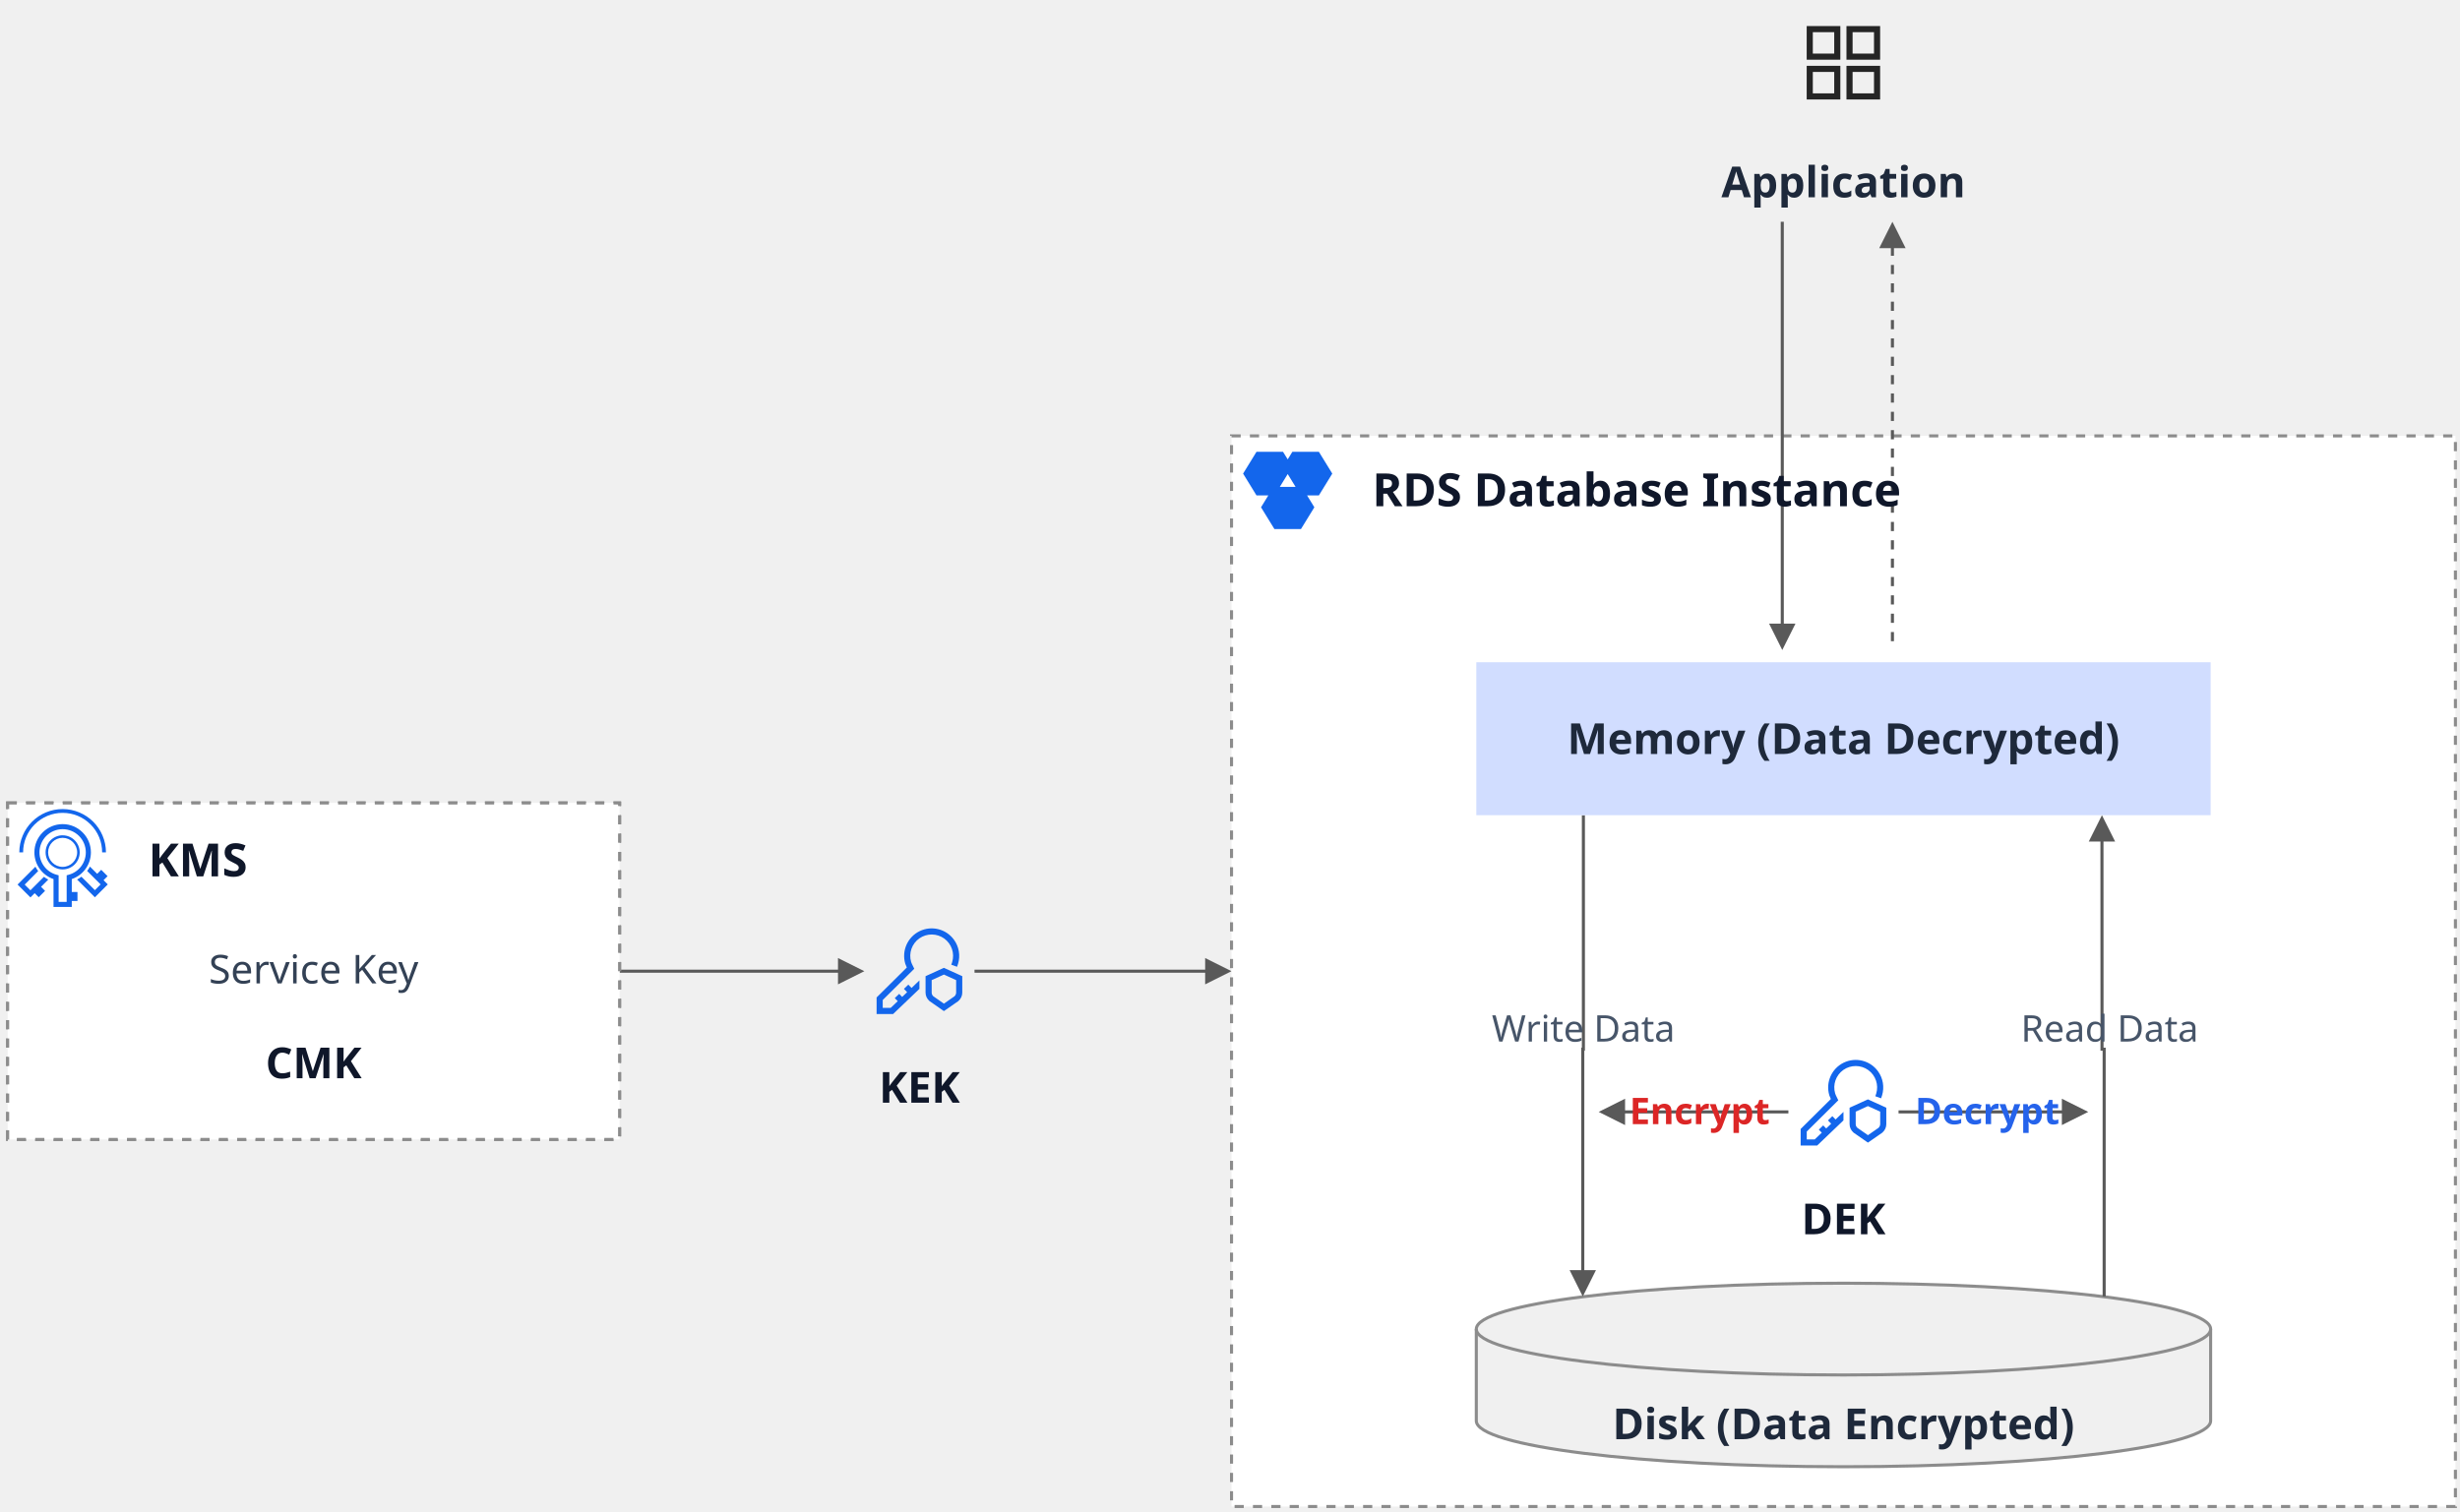
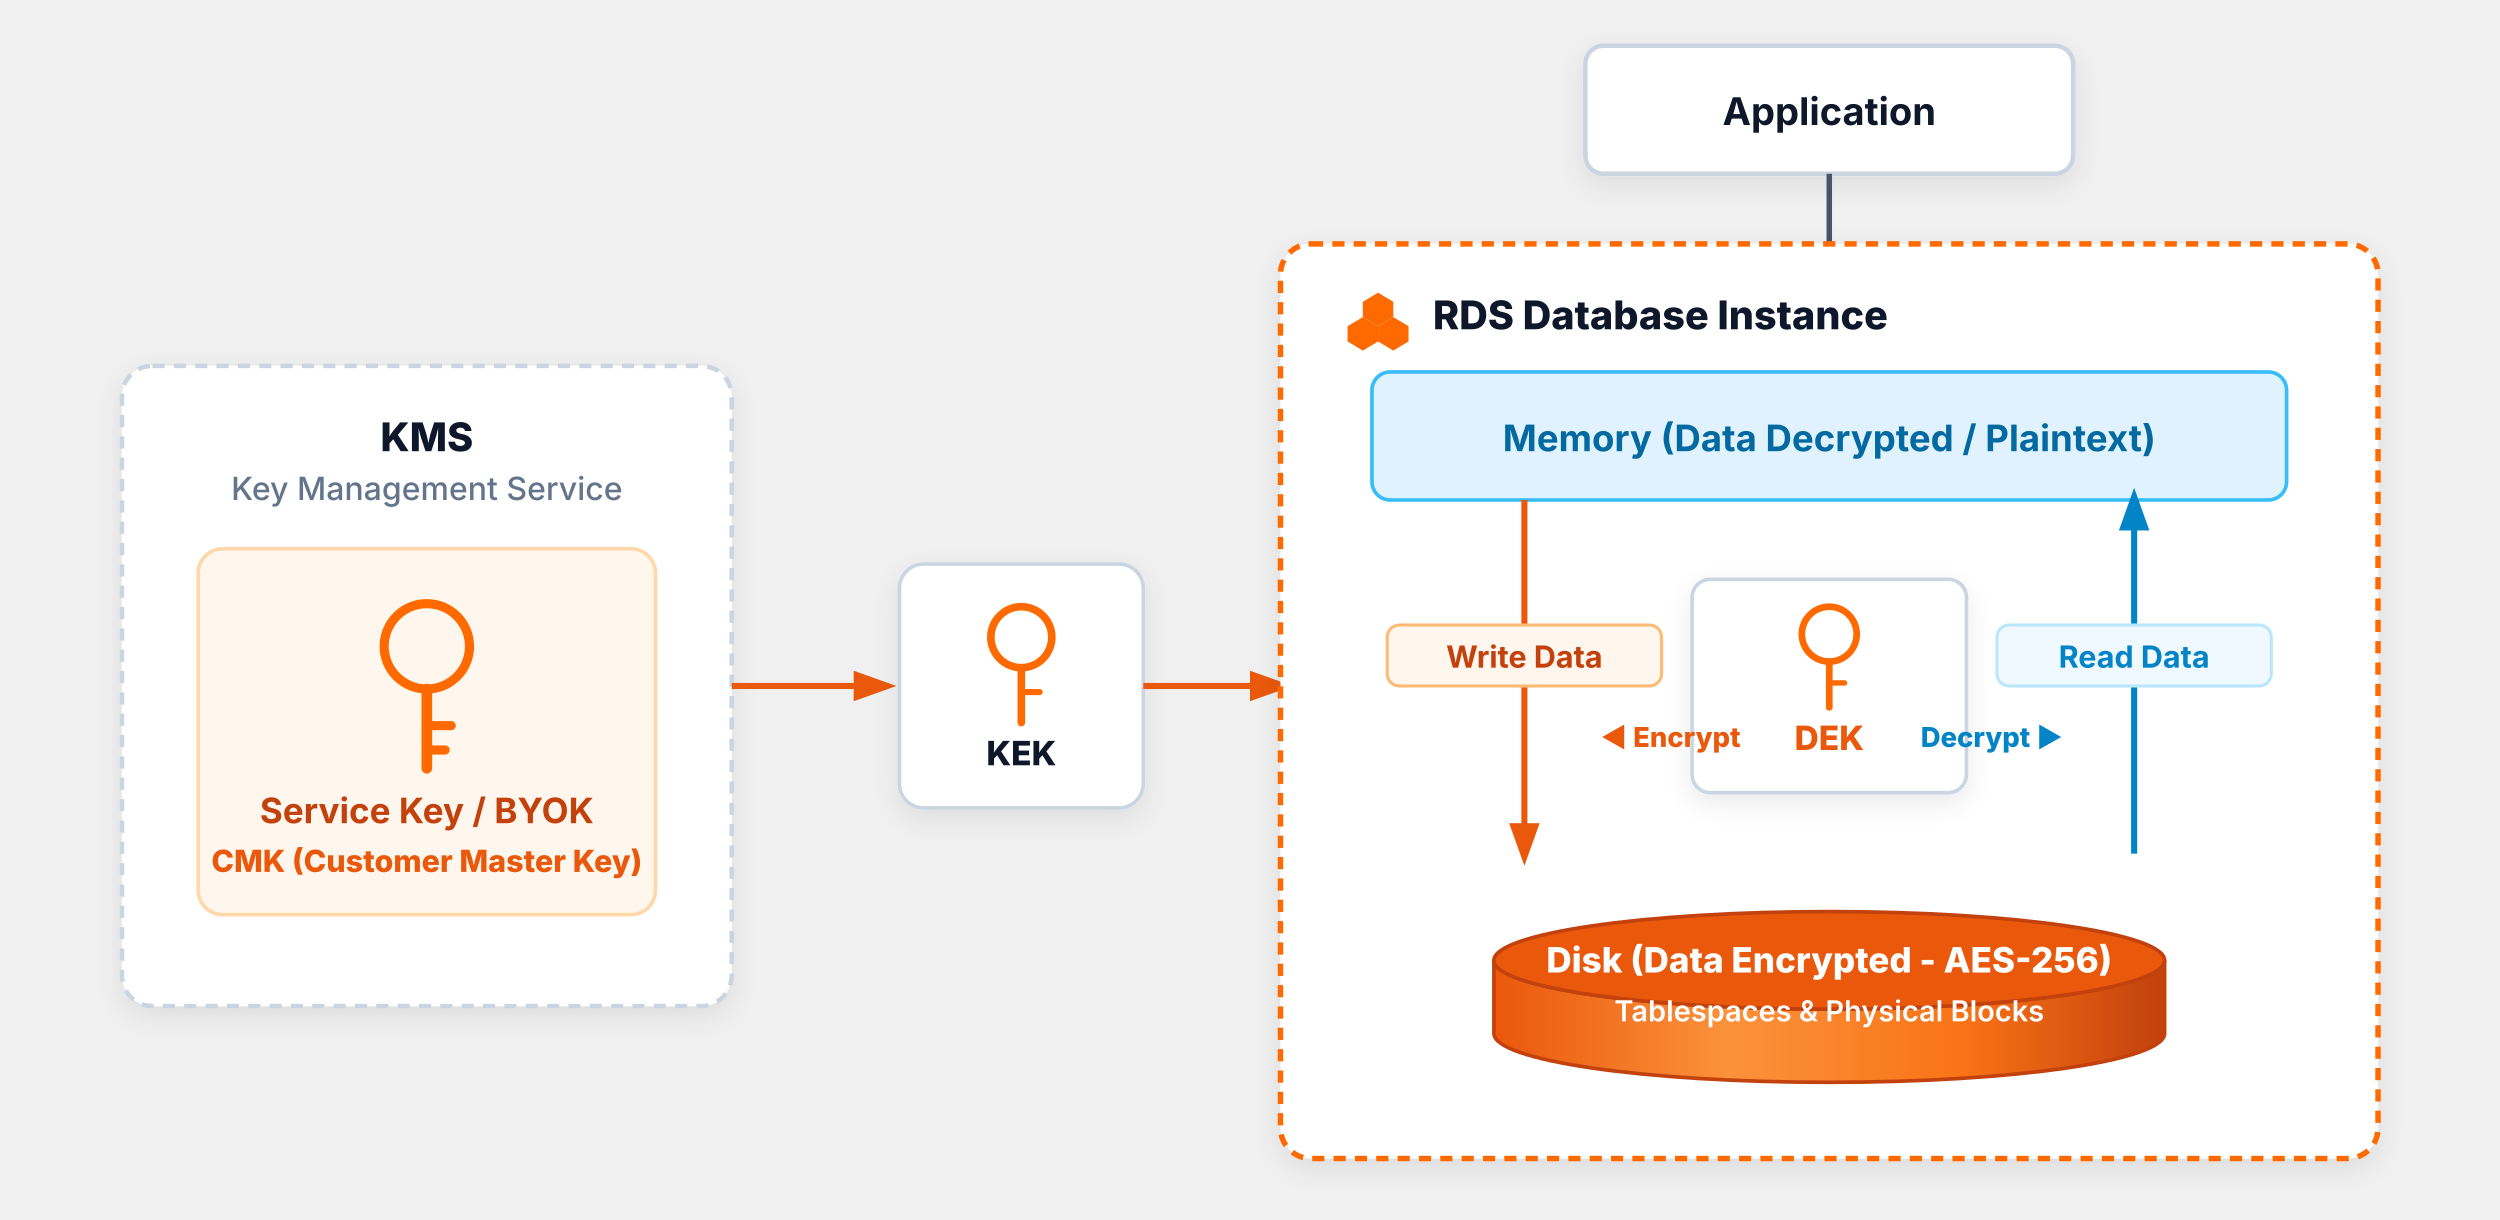
- <svg xmlns="http://www.w3.org/2000/svg" version="1.1" data-width="804" data-height="494" class="icms-hetu-svg" width="804" height="494">
-   <defs />
-   <g transform="translate(0.5,0.5)">
-     <path d="M 202 317 L 273.88 317" fill="none" stroke="#595959" stroke-miterlimit="10" pointer-events="none" />
-     <path d="M 280.88 317 L 273.88 320.5 L 273.88 313.5 Z" fill="#595959" stroke="#595959" stroke-miterlimit="10" pointer-events="none" />
-     <path d="M 393.88 317 L 318 317" fill="none" stroke="#595959" stroke-miterlimit="10" pointer-events="none" />
-     <path d="M 400.88 317 L 393.88 320.5 L 393.88 313.5 Z" fill="#595959" stroke="#595959" stroke-miterlimit="10" pointer-events="none" />
-     <rect x="402" y="142" width="400" height="350" fill="#ffffff" stroke="#8c8c8c" stroke-dasharray="3 3" pointer-events="none" />
-     <rect x="584" y="2" width="36" height="36" fill-opacity="0" fill="#ffffff" stroke="none" pointer-events="none" />
-     <rect x="584" y="2" width="0" height="0" fill="none" stroke="#000000" stroke-width="2" pointer-events="none" />
-     <path d="M 598.98 10.02 L 598.98 17.02 L 591.98 17.02 L 591.98 10.02 Z M 600.98 8.02 L 589.98 8.02 L 589.98 19.02 L 600.98 19.02 Z M 598.98 23.02 L 598.98 30.02 L 591.98 30.02 L 591.98 23.02 Z M 600.98 21.02 L 589.98 21.02 L 589.98 32.02 L 600.98 32.02 Z M 611.98 23.02 L 611.98 30.02 L 604.98 30.02 L 604.98 23.02 Z M 613.98 21.02 L 602.98 21.02 L 602.98 32.02 L 613.98 32.02 Z M 611.98 10.02 L 611.98 17.02 L 604.98 17.02 L 604.98 10.02 Z M 613.98 8.02 L 602.98 8.02 L 602.98 19.02 L 613.98 19.02 Z" fill="#252525" stroke="none" pointer-events="none" />
-     <g>
-       <text x="602" y="64" fill="#1e293b" font-family="Segoe UI, -apple-system, sans-serif" font-size="14px" font-weight="600" text-anchor="middle">Application</text>
+ <svg xmlns="http://www.w3.org/2000/svg" viewBox="0 0 820 400" width="100%" height="100%">
+   <defs>
+     <filter id="tde-shadow" x="-5%" y="-4%" width="110%" height="110%" filterUnits="userSpaceOnUse">
+       <feDropShadow dx="0" dy="3" stdDeviation="4" flood-color="#0f172a" flood-opacity="0.08" />
+     </filter>
+     <marker id="tde-arr" markerWidth="7" markerHeight="7" refX="5" refY="3.5" orient="auto">
+       <polygon points="0 1, 7 3.5, 0 6" fill="#475569" />
+     </marker>
+     <marker id="tde-blue-arr" markerWidth="7" markerHeight="7" refX="5" refY="3.5" orient="auto">
+       <polygon points="0 1, 7 3.5, 0 6" fill="#0284c7" />
+     </marker>
+     <marker id="tde-orange-arr" markerWidth="7" markerHeight="7" refX="5" refY="3.5" orient="auto">
+       <polygon points="0 1, 7 3.5, 0 6" fill="#ea580c" />
+     </marker>
+     <linearGradient id="tde-disk-grad" x1="0%" y1="0%" x2="100%" y2="0%">
+       <stop offset="0%" stop-color="#ea580c" />
+       <stop offset="35%" stop-color="#fb923c" />
+       <stop offset="70%" stop-color="#f97316" />
+       <stop offset="100%" stop-color="#c2410c" />
+     </linearGradient>
+   </defs>
+   <g transform="translate(520, 15)">
+     <rect width="160" height="42" rx="6" fill="#ffffff" stroke="#cbd5e1" stroke-width="1.5" filter="url(#tde-shadow)" />
+     <text x="80" y="26" text-anchor="middle" font-family="system-ui, -apple-system, sans-serif" font-size="12.5" font-weight="700" fill="#0f172a">Application</text>
+   </g>
+   <path d="M 600 57 L 600 95" stroke="#475569" stroke-width="1.8" marker-end="url(#tde-arr)" />
+   <g transform="translate(40, 120)">
+     <rect width="200" height="210" rx="10" fill="#ffffff" stroke="#cbd5e1" stroke-dasharray="4 3" stroke-width="1.5" filter="url(#tde-shadow)" />
+     <text x="100" y="28" text-anchor="middle" font-family="system-ui, -apple-system, sans-serif" font-size="13" font-weight="800" fill="#0f172a">KMS</text>
+     <text x="100" y="44" text-anchor="middle" font-family="system-ui, -apple-system, sans-serif" font-size="10.5" font-weight="500" fill="#64748b">Key Management Service</text>
+     <g transform="translate(25, 60)">
+       <rect width="150" height="120" rx="8" fill="#fff7ed" stroke="#fed7aa" stroke-width="1.2" />
+       <g transform="translate(75, 32)">
+         <circle cx="0" cy="0" r="14" fill="none" stroke="#ff6a00" stroke-width="3" />
+         <line x1="0" y1="14" x2="0" y2="40" stroke="#ff6a00" stroke-width="3.5" stroke-linecap="round" />
+         <line x1="0" y1="26" x2="8" y2="26" stroke="#ff6a00" stroke-width="3" stroke-linecap="round" />
+         <line x1="0" y1="34" x2="6" y2="34" stroke="#ff6a00" stroke-width="3" stroke-linecap="round" />
+       </g>
+       <text x="75" y="90" text-anchor="middle" font-family="system-ui, -apple-system, sans-serif" font-size="11.5" font-weight="700" fill="#c2410c">Service Key / BYOK</text>
+       <text x="75" y="106" text-anchor="middle" font-family="system-ui, -apple-system, sans-serif" font-size="10" font-weight="800" fill="#ea580c">CMK (Customer Master Key)</text>
    </g>
-     <path d="M 482 434 C 482 425.72 535.73 419 602 419 C 633.83 419 664.35 420.58 686.85 423.39 C 709.36 426.21 722 430.02 722 434 L 722 464 C 722 472.28 668.27 479 602 479 C 535.73 479 482 472.28 482 464 Z" fill="#f0f0f0" stroke="#8c8c8c" stroke-miterlimit="10" pointer-events="none" />
-     <path d="M 722 434 C 722 442.28 668.27 449 602 449 C 535.73 449 482 442.28 482 434" fill="none" stroke="#8c8c8c" stroke-miterlimit="10" pointer-events="none" />
-     <g>
-       <text x="602" y="470" fill="#1e293b" font-family="Segoe UI, -apple-system, sans-serif" font-size="14px" font-weight="600" text-anchor="middle">Disk (Data Encrypted)</text>
+   </g>
+   <path d="M 240 225 L 290 225" stroke="#ea580c" stroke-width="2" marker-end="url(#tde-orange-arr)" />
+   <g transform="translate(295, 185)">
+     <rect width="80" height="80" rx="8" fill="#ffffff" stroke="#cbd5e1" stroke-width="1.2" filter="url(#tde-shadow)" />
+     <g transform="translate(40, 24)">
+       <circle cx="0" cy="0" r="10" fill="none" stroke="#ff6a00" stroke-width="2.5" />
+       <line x1="0" y1="10" x2="0" y2="28" stroke="#ff6a00" stroke-width="2.5" stroke-linecap="round" />
+       <line x1="0" y1="18" x2="6" y2="18" stroke="#ff6a00" stroke-width="2" stroke-linecap="round" />
    </g>
-     <path d="M 686.48 274.12 L 686.5 342.5 L 687.2 342.5 L 687.2 423.35" fill="none" stroke="#595959" stroke-miterlimit="10" pointer-events="none" />
-     <path d="M 686.48 267.12 L 689.98 274.12 L 682.98 274.12 Z" fill="#595959" stroke="#595959" stroke-miterlimit="10" pointer-events="none" />
-     <g>
-       <text x="689" y="340" fill="#475569" font-family="Segoe UI, -apple-system, sans-serif" font-size="12px" font-weight="500" text-anchor="middle">Read Data</text>
+     <text x="40" y="66" text-anchor="middle" font-family="system-ui, -apple-system, sans-serif" font-size="11" font-weight="800" fill="#0f172a">KEK</text>
+   </g>
+   <path d="M 375 225 L 420 225" stroke="#ea580c" stroke-width="2" marker-end="url(#tde-orange-arr)" />
+   <g transform="translate(420, 80)">
+     <rect width="360" height="300" rx="10" fill="#ffffff" stroke="#ff6a00" stroke-dasharray="4 3" stroke-width="1.8" filter="url(#tde-shadow)" />
+     <g transform="translate(24, 16)">
+       <polygon points="8,0 13,3 13,8 8,11 3,8 3,3" fill="#ff6a00" />
+       <polygon points="3,8 8,11 8,16 3,19 -2,16 -2,11" fill="#ff6a00" />
+       <polygon points="13,8 18,11 18,16 13,19 8,16 8,11" fill="#ff6a00" />
    </g>
-     <path d="M 517 266 L 517 342.5 L 516.8 342.5 L 516.8 415.23" fill="none" stroke="#595959" stroke-miterlimit="10" pointer-events="none" />
-     <path d="M 516.8 422.23 L 513.3 415.23 L 520.3 415.23 Z" fill="#595959" stroke="#595959" stroke-miterlimit="10" pointer-events="none" />
-     <g>
-       <text x="517" y="340" fill="#475569" font-family="Segoe UI, -apple-system, sans-serif" font-size="12px" font-weight="500" text-anchor="middle">Write Data</text>
+     <text x="50" y="28" font-family="system-ui, -apple-system, sans-serif" font-size="13" font-weight="800" fill="#0f172a">RDS Database Instance</text>
+     <g transform="translate(30, 42)">
+       <rect width="300" height="42" rx="6" fill="#e0f2fe" stroke="#38bdf8" stroke-width="1.2" />
+       <text x="150" y="26" text-anchor="middle" font-family="system-ui, -apple-system, sans-serif" font-size="12" font-weight="700" fill="#0369a1">Memory (Data Decrypted / Plaintext)</text>
    </g>
-     <rect x="482" y="216" width="240" height="50" fill="#d1ddff" stroke="none" pointer-events="none" />
-     <g>
-       <text x="602" y="246" fill="#1e293b" font-family="Segoe UI, -apple-system, sans-serif" font-size="14px" font-weight="600" text-anchor="middle">Memory (Data Decrypted)</text>
+     <path d="M 80 84 L 80 200" stroke="#ea580c" stroke-width="2" marker-end="url(#tde-orange-arr)" />
+     <rect x="35" y="125" width="90" height="20" rx="4" fill="#fff7ed" stroke="#fdba74" stroke-width="1" />
+     <text x="80" y="139" text-anchor="middle" font-family="system-ui, -apple-system, sans-serif" font-size="10" font-weight="700" fill="#c2410c">Write Data</text>
+     <path d="M 280 200 L 280 84" stroke="#0284c7" stroke-width="2" marker-end="url(#tde-blue-arr)" />
+     <rect x="235" y="125" width="90" height="20" rx="4" fill="#f0f9ff" stroke="#bae6fd" stroke-width="1" />
+     <text x="280" y="139" text-anchor="middle" font-family="system-ui, -apple-system, sans-serif" font-size="10" font-weight="700" fill="#0284c7">Read Data</text>
+     <g transform="translate(135, 110)">
+       <rect width="90" height="70" rx="6" fill="#ffffff" stroke="#cbd5e1" stroke-width="1.2" filter="url(#tde-shadow)" />
+       <g transform="translate(45, 18)">
+         <circle cx="0" cy="0" r="9" fill="none" stroke="#ff6a00" stroke-width="2.2" />
+         <line x1="0" y1="9" x2="0" y2="24" stroke="#ff6a00" stroke-width="2.2" stroke-linecap="round" />
+         <line x1="0" y1="16" x2="5" y2="16" stroke="#ff6a00" stroke-width="1.8" stroke-linecap="round" />
+       </g>
+       <text x="45" y="56" text-anchor="middle" font-family="system-ui, -apple-system, sans-serif" font-size="11" font-weight="800" fill="#ea580c">DEK</text>
    </g>
-     <path d="M 582 72 L 582 203.88" fill="none" stroke="#595959" stroke-miterlimit="10" pointer-events="none" />
-     <path d="M 582 210.88 L 578.5 203.88 L 585.5 203.88 Z" fill="#595959" stroke="#595959" stroke-miterlimit="10" pointer-events="none" />
-     <path d="M 618 80.12 L 618 212" fill="none" stroke="#595959" stroke-miterlimit="10" stroke-dasharray="3 3" pointer-events="none" />
-     <path d="M 618 73.12 L 621.5 80.12 L 614.5 80.12 Z" fill="#595959" stroke="#595959" stroke-miterlimit="10" pointer-events="none" />
-     <rect x="402" y="142" width="36" height="36" fill-opacity="0" fill="#ffffff" stroke="none" pointer-events="none" />
-     <rect x="402" y="142" width="0" height="0" fill="none" stroke="#000000" stroke-width="2" pointer-events="none" />
-     <path d="M 416.02 172.46 L 411.64 165.34 L 414.02 161.46 L 410.16 161.46 L 405.78 154.33 L 410.16 147.2 L 418.83 147.2 L 420.36 149.68 L 421.88 147.2 L 430.55 147.2 L 434.93 154.33 L 430.55 161.46 L 426.69 161.46 L 429.07 165.34 L 424.69 172.46 L 416.02 172.46 Z M 422.93 158.67 L 420.36 154.47 L 417.78 158.67 L 422.93 158.67 Z" fill="#1366ec" stroke="none" pointer-events="none" />
-     <g>
-       <text x="448" y="165" fill="#0f172a" font-family="Segoe UI, -apple-system, sans-serif" font-size="15px" font-weight="700">RDS Database Instance</text>
-     </g>
-     <path d="M 620 363 L 673.88 363" fill="none" stroke="#595959" stroke-miterlimit="10" pointer-events="none" />
-     <path d="M 680.88 363 L 673.88 366.5 L 673.88 359.5 Z" fill="#595959" stroke="#595959" stroke-miterlimit="10" pointer-events="none" />
-     <g>
-       <text x="649" y="367" fill="#2563eb" font-family="Segoe UI, -apple-system, sans-serif" font-size="12px" font-weight="600" text-anchor="middle">Decrypt</text>
-     </g>
-     <path d="M 584 363 L 530.12 363" fill="none" stroke="#595959" stroke-miterlimit="10" pointer-events="none" />
-     <path d="M 523.12 363 L 530.12 359.5 L 530.12 366.5 Z" fill="#595959" stroke="#595959" stroke-miterlimit="10" pointer-events="none" />
-     <g>
-       <text x="555" y="367" fill="#dc2626" font-family="Segoe UI, -apple-system, sans-serif" font-size="12px" font-weight="600" text-anchor="middle">Encrypt</text>
-     </g>
-     <rect x="2" y="262" width="200" height="110" fill="none" stroke="#8c8c8c" stroke-dasharray="3 3" pointer-events="none" />
-     <rect x="2" y="262" width="200" height="110" fill="#ffffff" stroke="#8c8c8c" stroke-dasharray="3 3" pointer-events="none" />
-     <rect x="2" y="262" width="36" height="36" fill-opacity="0" fill="#ffffff" stroke="none" pointer-events="none" />
-     <rect x="2" y="262" width="0" height="0" fill="none" stroke="#000000" stroke-width="2" pointer-events="none" />
-     <path d="M 13.86 286.14 L 9.44 290.55 L 7.57 288.68 L 11.98 284.26 C 11.64 283.81 11.33 283.34 11.07 282.84 L 5.24 288.67 L 9.45 292.88 L 10.83 291.5 L 12.15 292.82 L 14.23 290.74 L 12.91 289.42 L 15.28 287.05 C 14.78 286.79 14.31 286.48 13.86 286.14 Z M 33.34 287.25 L 34.66 285.93 L 32.58 283.85 L 31.26 285.17 L 28.89 282.8 C 28.63 283.3 28.33 283.78 27.98 284.23 L 32.38 288.63 L 30.51 290.51 L 26.11 286.11 C 25.66 286.46 25.19 286.77 24.69 287.03 L 30.51 292.84 L 34.72 288.63 L 33.34 287.25 Z M 10.84 269.02 C 13.26 266.59 16.54 265.23 19.97 265.24 C 23.42 265.24 26.66 266.58 29.1 269.02 C 31.53 271.44 32.89 274.72 32.88 278.15 L 34.13 278.15 C 34.13 276.26 33.75 274.39 33.01 272.65 C 32.3 270.97 31.27 269.44 29.98 268.15 C 28.69 266.86 27.16 265.83 25.48 265.12 C 23.74 264.38 21.86 264 19.97 264 C 18.06 264 16.21 264.37 14.46 265.11 C 12.77 265.82 11.26 266.84 9.96 268.14 C 8.67 269.43 7.64 270.96 6.93 272.64 C 6.19 274.38 5.81 276.26 5.81 278.15 L 7.05 278.15 C 7.05 274.7 8.4 271.46 10.83 269.02 Z M 22.96 286.89 C 26.7 285.61 29.21 282.1 29.21 278.15 C 29.21 275.7 28.24 273.35 26.5 271.63 C 24.77 269.89 22.42 268.91 19.97 268.92 C 17.52 268.92 15.17 269.89 13.45 271.63 C 11.71 273.35 10.74 275.7 10.74 278.15 C 10.74 282.12 13.28 285.62 16.99 286.89 L 16.99 296 L 22.96 296 L 22.96 294.04 L 24.82 294.04 L 24.82 291.1 L 22.96 291.1 L 22.96 286.89 Z M 21.91 285.48 L 21.29 285.64 L 21.29 294.34 L 18.66 294.34 L 18.66 285.64 L 18.04 285.48 C 14.71 284.6 12.4 281.59 12.4 278.15 C 12.4 273.97 15.8 270.57 19.97 270.57 C 24.15 270.57 27.55 273.97 27.55 278.15 C 27.55 281.59 25.23 284.6 21.91 285.48 Z M 19.97 272.57 C 16.89 272.58 14.4 275.07 14.4 278.15 C 14.4 281.23 16.89 283.72 19.97 283.73 C 23.05 283.73 25.55 281.23 25.55 278.15 C 25.54 275.07 23.05 272.58 19.97 272.58 Z M 19.97 282.9 C 17.35 282.89 15.23 280.77 15.22 278.15 C 15.23 275.53 17.35 273.41 19.97 273.4 C 22.59 273.41 24.71 275.53 24.72 278.15 C 24.71 280.77 22.59 282.89 19.97 282.9 Z" fill="#1366ec" stroke="none" pointer-events="none" />
-     <g>
-       <text x="48" y="286" fill="#0f172a" font-family="Segoe UI, -apple-system, sans-serif" font-size="15px" font-weight="700">KMS</text>
-     </g>
-     <g>
-       <text x="102" y="321" fill="#334155" font-family="Segoe UI, -apple-system, sans-serif" font-size="13px" font-weight="500" text-anchor="middle">Service Key</text>
-     </g>
-     <g>
-       <text x="102" y="352" fill="#0f172a" font-family="Segoe UI, -apple-system, sans-serif" font-size="14px" font-weight="700" text-anchor="middle">CMK</text>
-     </g>
-     <rect x="282" y="299" width="36" height="36" fill-opacity="0" fill="#ffffff" stroke="none" pointer-events="none" />
-     <rect x="282" y="299" width="0" height="0" fill="none" stroke="#000000" stroke-width="2" pointer-events="none" />
-     <path d="M 311.28 306.71 C 312.94 308.99 313.43 311.91 312.61 314.61 C 312.51 314.95 312.4 315.27 312.29 315.56 L 310.41 314.88 C 310.51 314.63 310.61 314.34 310.7 314.03 C 311.57 311.17 310.52 308.07 308.1 306.32 C 305.67 304.58 302.41 304.56 299.96 306.28 C 297.52 308.01 296.44 311.09 297.28 313.96 C 297.35 314.21 297.59 314.76 297.99 315.55 L 298.31 316.2 L 297.8 316.71 L 288 326.42 L 288 329 L 290.6 329 L 292.91 326.79 L 291.94 325.8 L 293.38 324.41 L 294.35 325.41 L 295.98 323.86 L 294.93 322.78 L 296.37 321.39 L 297.42 322.48 L 300 320.01 L 300 322.77 L 291.69 330.72 L 291.4 331 L 286 331 L 286 325.58 L 286.3 325.29 L 295.88 315.79 L 295.87 315.77 C 295.69 315.4 295.54 315.03 295.4 314.64 L 295.36 314.52 C 294.14 310.32 296.11 305.85 300.04 303.92 C 303.96 302 308.71 303.17 311.28 306.71 Z M 307.99 315.9 L 308.41 316.09 L 313.41 318.36 L 314 318.63 L 314 324 C 314 325.03 313.55 326.01 312.76 326.72 L 312.67 326.8 L 308.57 329.65 L 308 330.04 L 307.43 329.65 L 303.33 326.8 L 303.24 326.72 C 302.45 326.01 302 325.04 302 324 L 302 318.63 L 302.59 318.36 L 307.58 316.09 L 308 315.9 Z M 308 318.1 L 304 319.92 L 304 324 C 304 324.41 304.16 324.8 304.46 325.12 L 304.54 325.2 L 308 327.61 L 311.46 325.2 L 311.54 325.12 C 311.8 324.84 311.96 324.51 311.99 324.16 L 312 324 L 312 319.92 L 308 318.1 Z" fill="#1366ec" stroke="none" pointer-events="none" />
-     <g>
-       <text x="300" y="360" fill="#0f172a" font-family="Segoe UI, -apple-system, sans-serif" font-size="14px" font-weight="700" text-anchor="middle">KEK</text>
-     </g>
-     <rect x="584" y="342" width="36" height="36" fill-opacity="0" fill="#ffffff" stroke="none" pointer-events="none" />
-     <rect x="584" y="342" width="0" height="0" fill="none" stroke="#000000" stroke-width="2" pointer-events="none" />
-     <path d="M 613.28 349.71 C 614.94 351.99 615.43 354.91 614.61 357.61 C 614.51 357.95 614.4 358.27 614.29 358.56 L 612.41 357.88 C 612.51 357.63 612.61 357.34 612.7 357.03 C 613.57 354.17 612.52 351.07 610.1 349.32 C 607.67 347.58 604.41 347.56 601.96 349.28 C 599.52 351.01 598.44 354.09 599.28 356.96 C 599.35 357.21 599.59 357.76 599.99 358.55 L 600.31 359.2 L 599.8 359.71 L 590 369.42 L 590 372 L 592.6 372 L 594.91 369.79 L 593.94 368.8 L 595.38 367.41 L 596.35 368.41 L 597.98 366.86 L 596.93 365.78 L 598.37 364.39 L 599.42 365.48 L 602 363.01 L 602 365.77 L 593.69 373.72 L 593.4 374 L 588 374 L 588 368.58 L 588.3 368.29 L 597.88 358.79 L 597.87 358.77 C 597.69 358.4 597.54 358.03 597.4 357.64 L 597.36 357.52 C 596.14 353.32 598.11 348.85 602.04 346.92 C 605.96 345 610.71 346.17 613.28 349.71 Z M 609.99 358.9 L 610.41 359.09 L 615.41 361.36 L 616 361.63 L 616 367 C 616 368.03 615.55 369.01 614.76 369.72 L 614.67 369.8 L 610.57 372.65 L 610 373.04 L 609.43 372.65 L 605.33 369.8 L 605.24 369.72 C 604.45 369.01 604 368.04 604 367 L 604 361.63 L 604.59 361.36 L 609.58 359.09 L 610 358.9 Z M 610 361.1 L 606 362.92 L 606 367 C 606 367.41 606.16 367.8 606.46 368.12 L 606.54 368.2 L 610 370.61 L 613.46 368.2 L 613.54 368.12 C 613.8 367.84 613.96 367.51 613.99 367.16 L 614 367 L 614 362.92 L 610 361.1 Z" fill="#1366ec" stroke="none" pointer-events="none" />
-     <g>
-       <text x="602" y="403" fill="#0f172a" font-family="Segoe UI, -apple-system, sans-serif" font-size="14px" font-weight="700" text-anchor="middle">DEK</text>
+     <text x="105" y="165" font-family="system-ui, -apple-system, sans-serif" font-size="9" font-weight="800" fill="#ea580c">◀ Encrypt</text>
+     <text x="210" y="165" font-family="system-ui, -apple-system, sans-serif" font-size="9" font-weight="800" fill="#0284c7">Decrypt ▶</text>
+     <g transform="translate(70, 205)">
+       <path d="M 0 30 A 110 16 0 0 0 220 30 L 220 54 A 110 16 0 0 1 0 54 Z" fill="url(#tde-disk-grad)" stroke="#c2410c" stroke-width="1.2" />
+       <ellipse cx="110" cy="30" rx="110" ry="16" fill="#ea580c" stroke="#c2410c" stroke-width="1.2" />
+       <text x="110" y="34" text-anchor="middle" font-family="system-ui, -apple-system, sans-serif" font-size="11.5" font-weight="800" fill="#ffffff">Disk (Data Encrypted - AES-256)</text>
+       <text x="110" y="50" text-anchor="middle" font-family="system-ui, -apple-system, sans-serif" font-size="9.5" font-weight="600" fill="#ffffff">Tablespaces &amp; Physical Blocks</text>
    </g>
  </g>
</svg>
